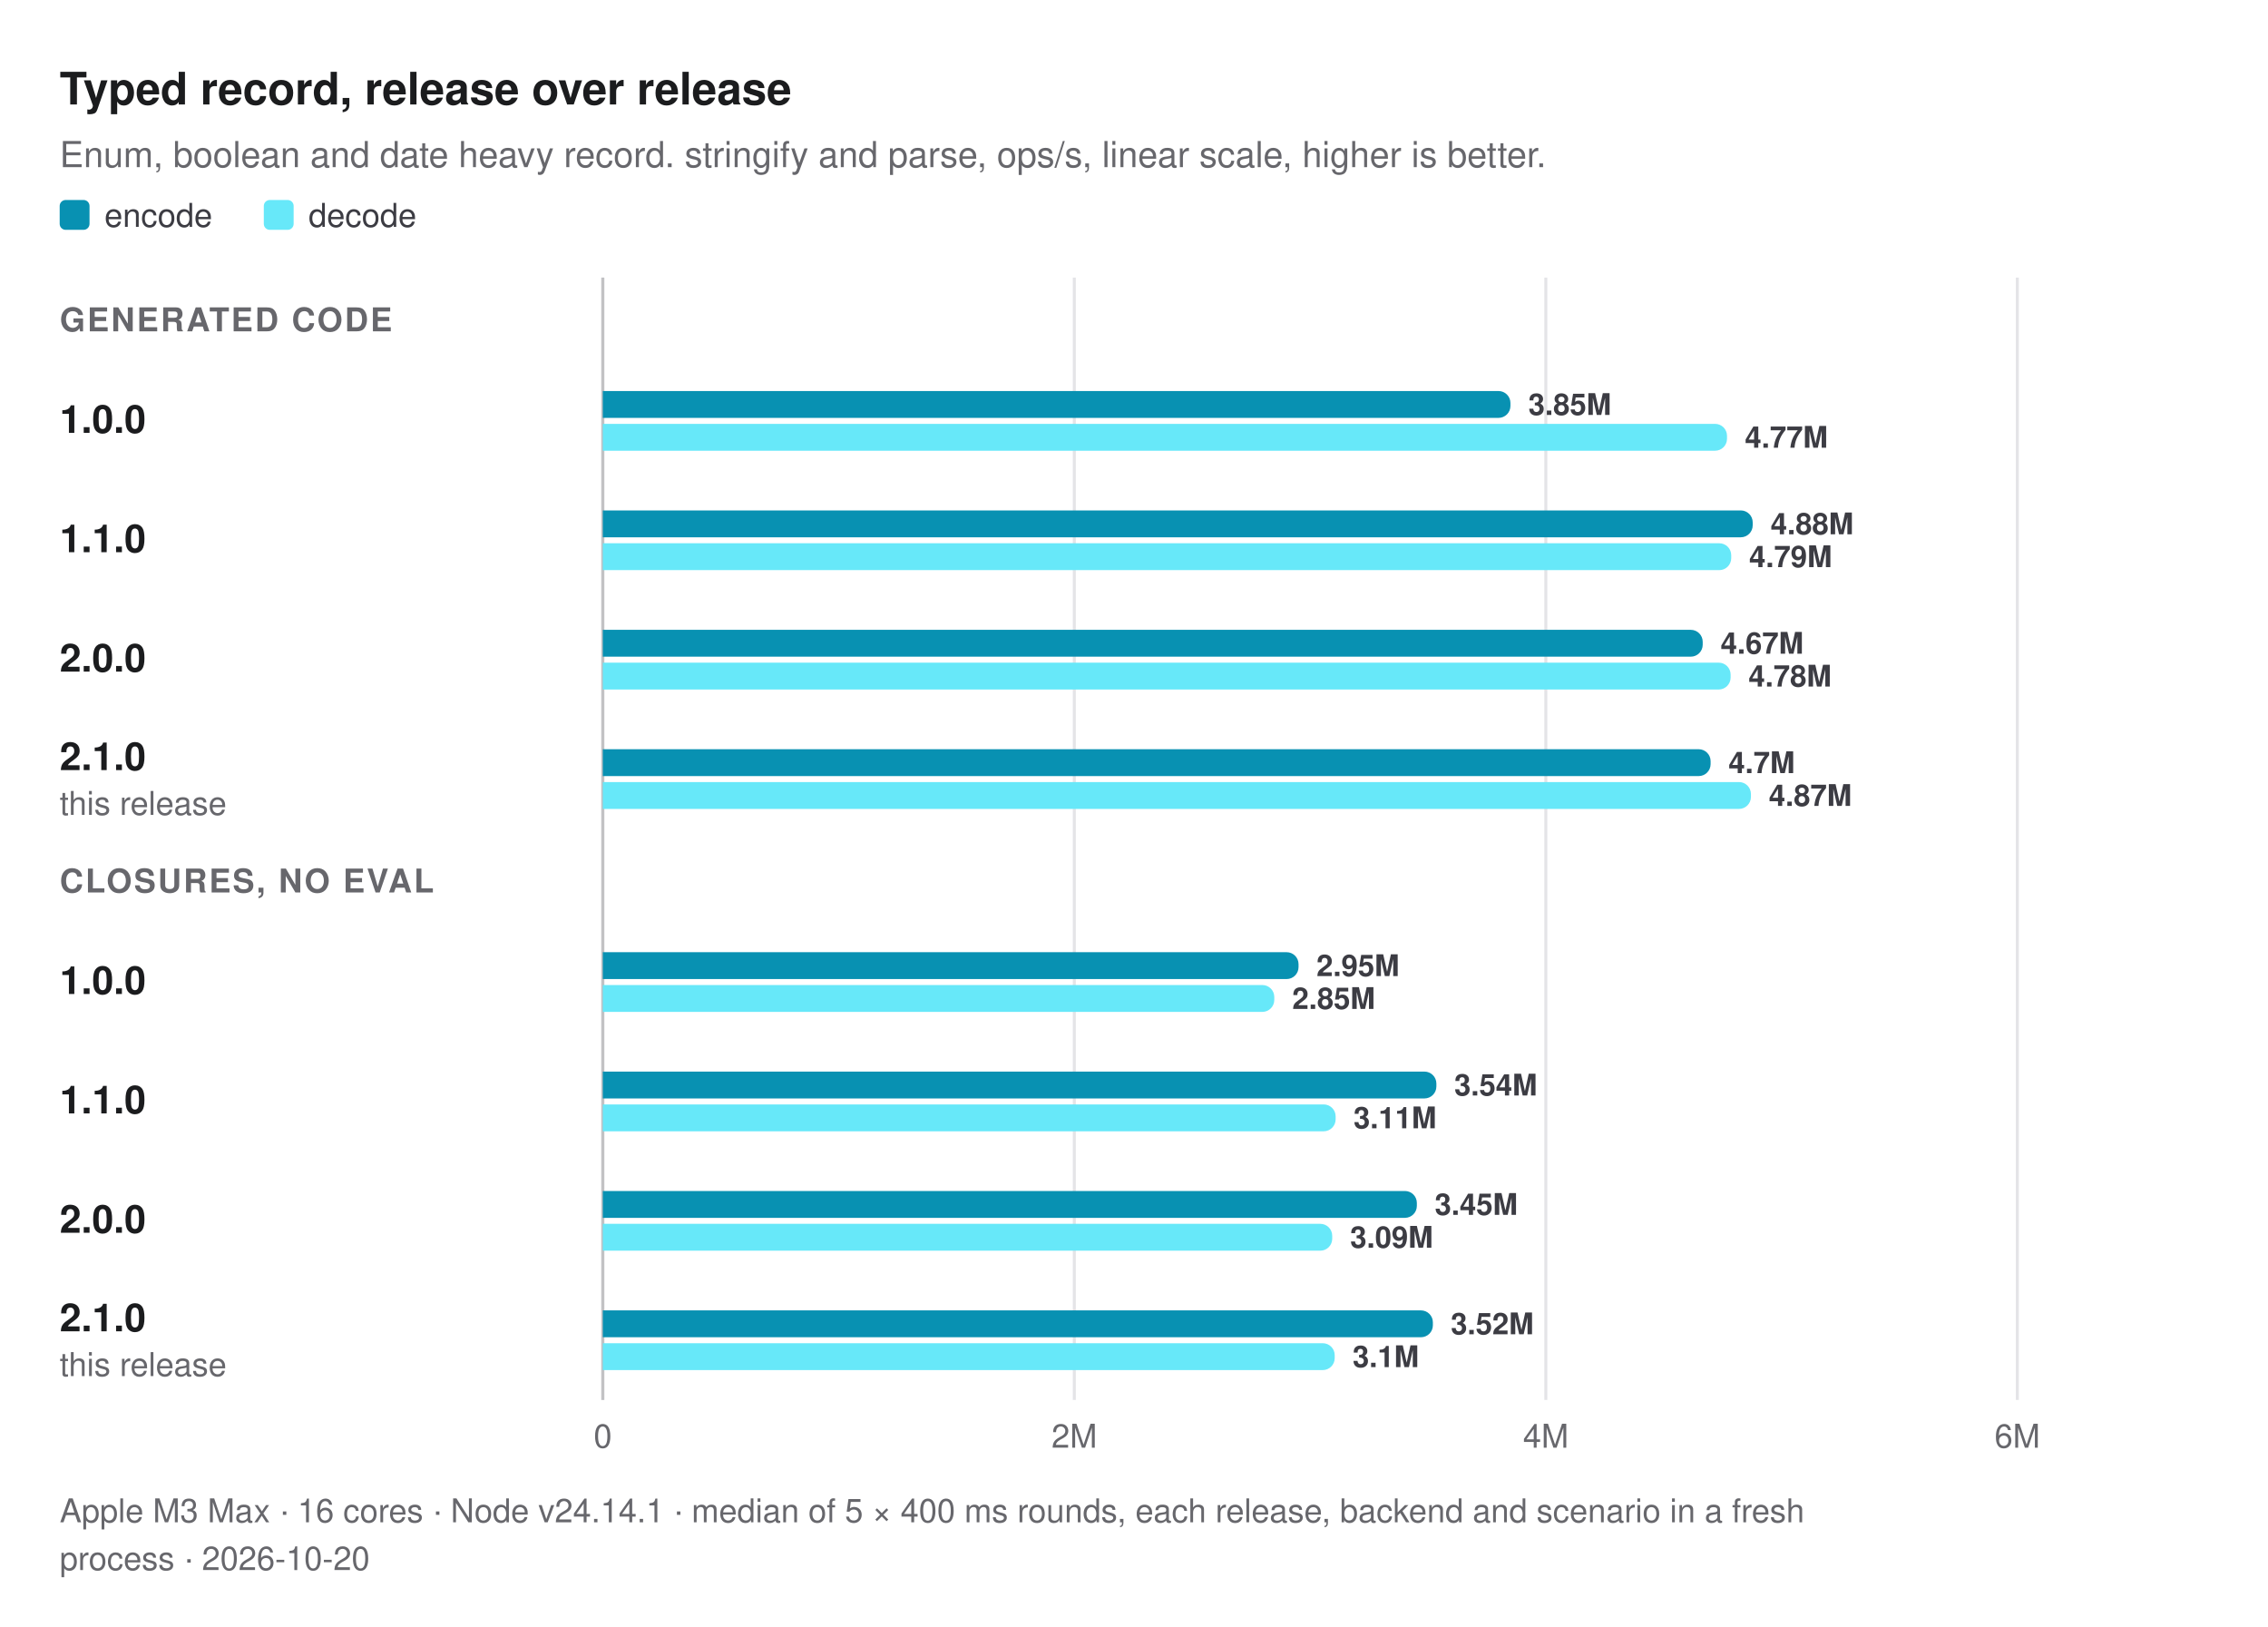
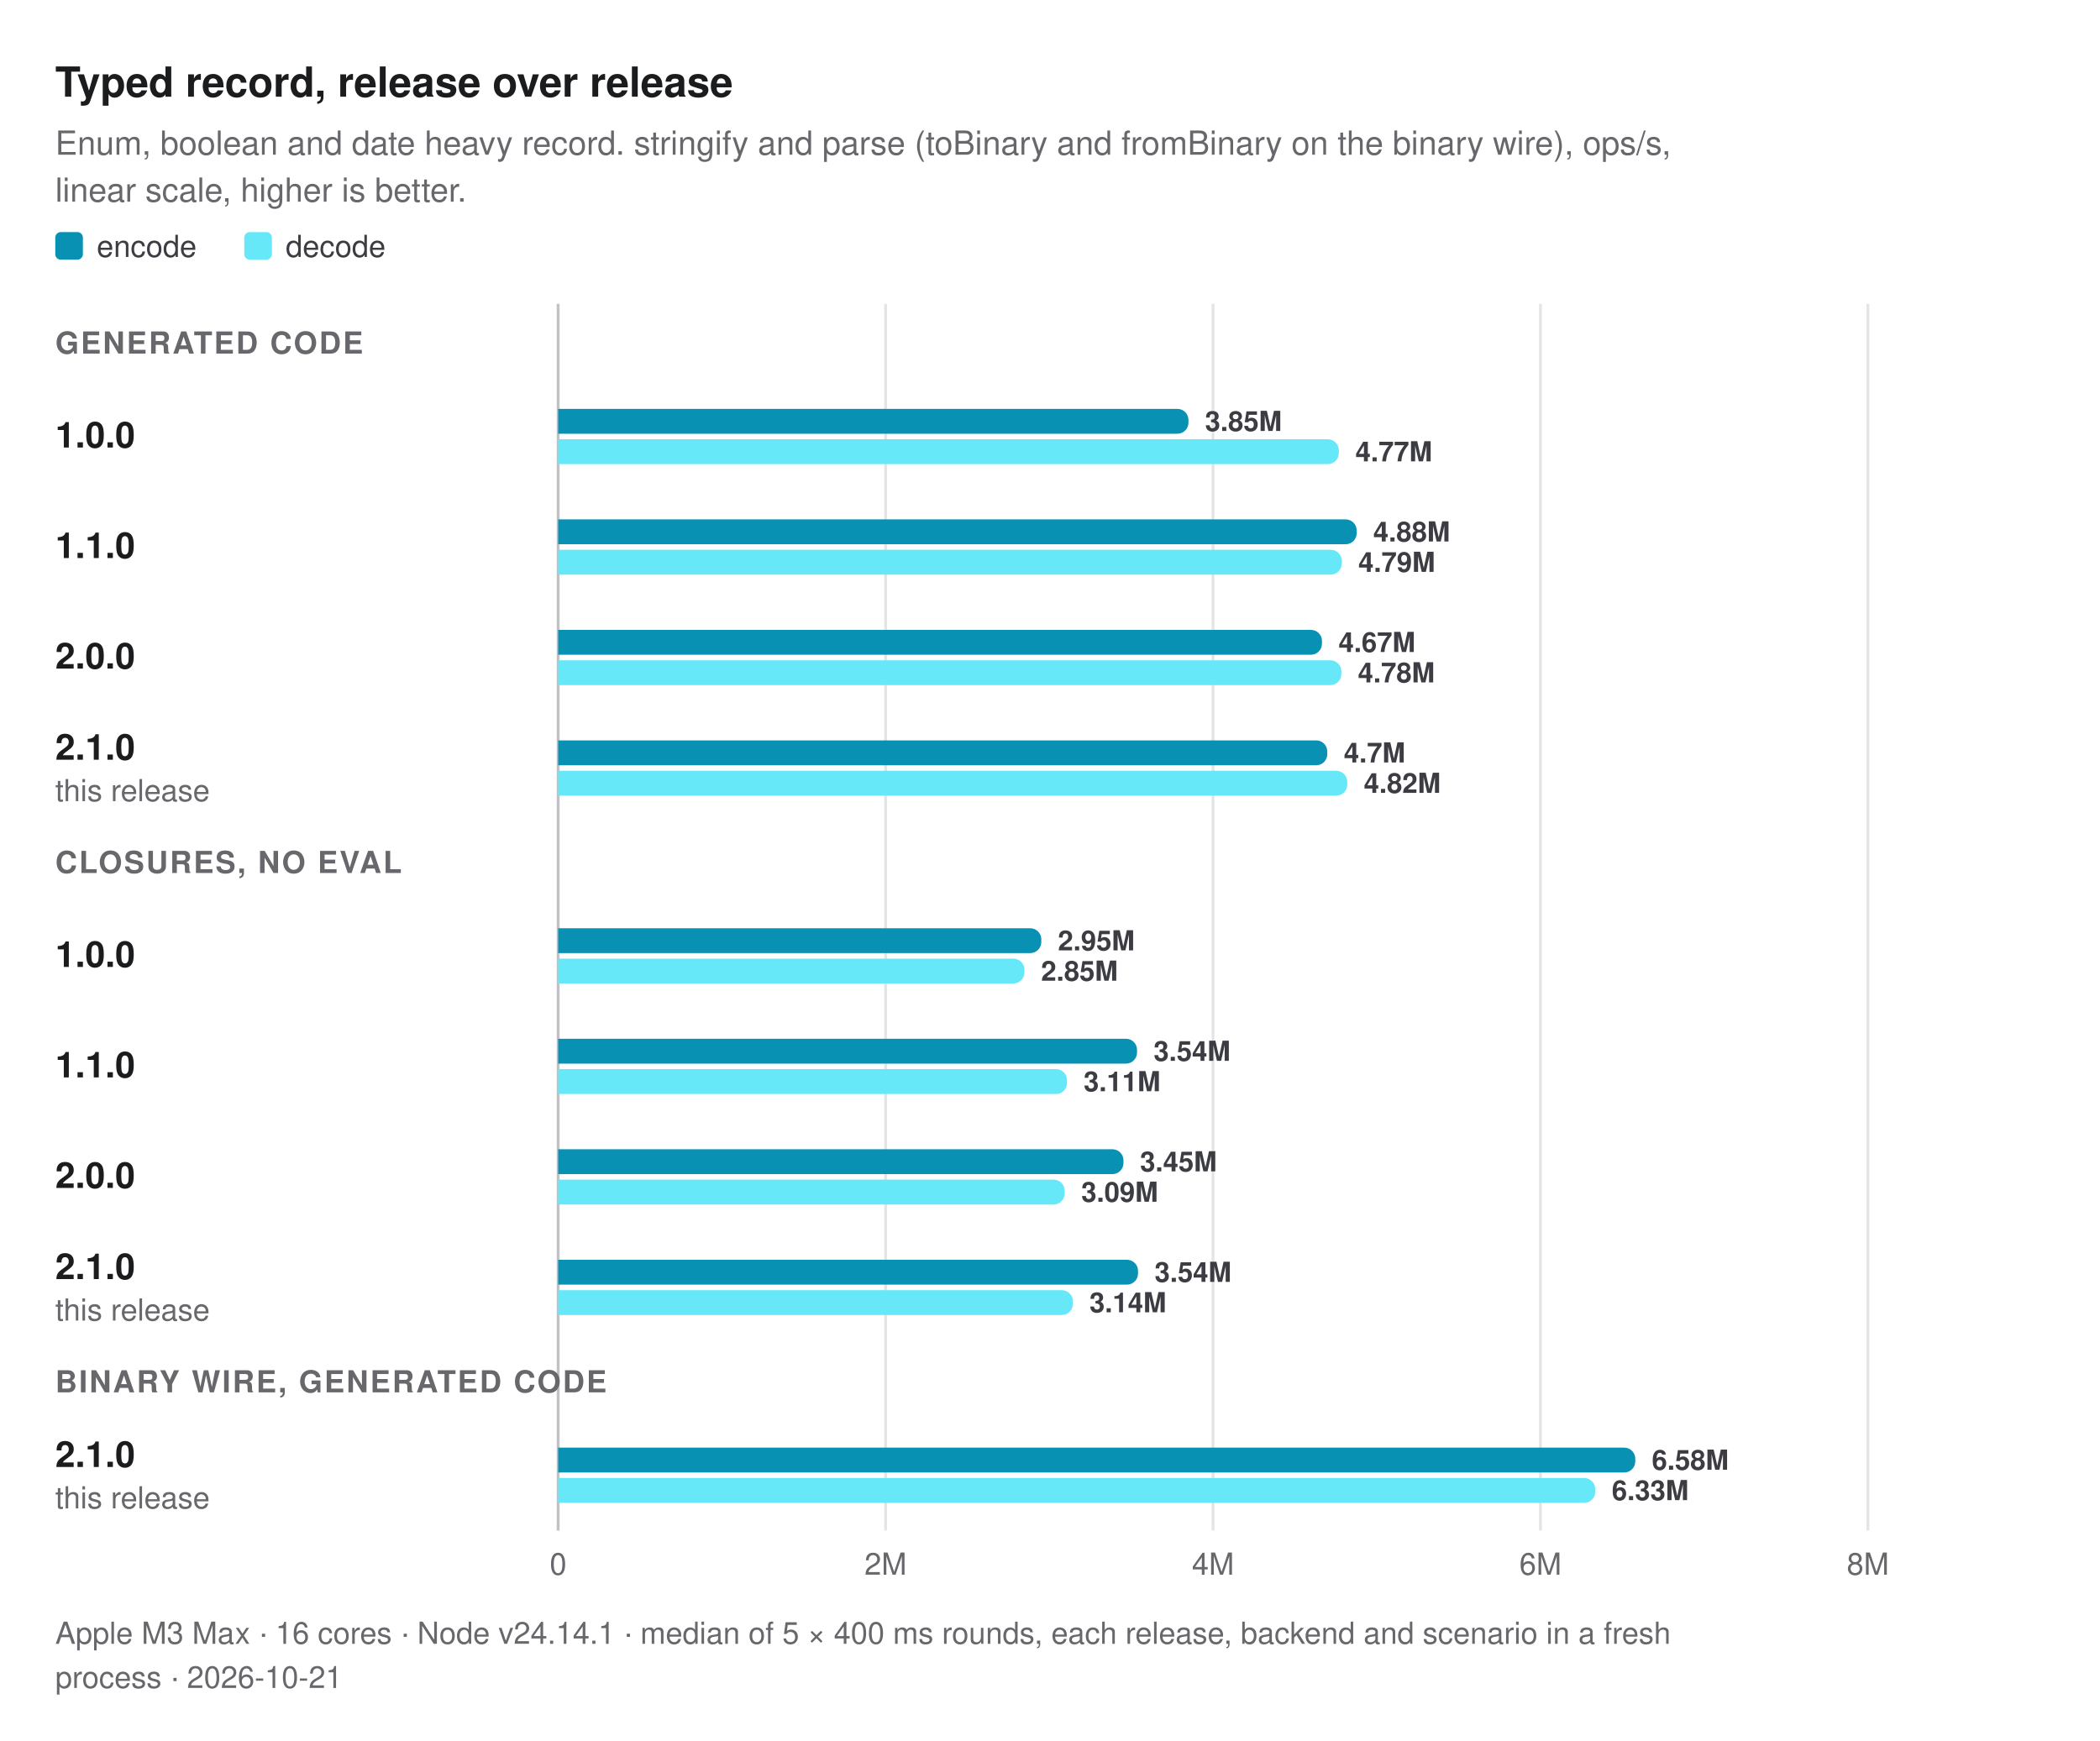
- <svg xmlns="http://www.w3.org/2000/svg" width="760" height="545" viewBox="0 0 760 545" role="img" aria-label="Typed record, release over release. Enum, boolean and date heavy record. stringify and parse, ops/s, linear scale, higher is better.">
+ <svg xmlns="http://www.w3.org/2000/svg" width="760" height="630" viewBox="0 0 760 630" role="img" aria-label="Typed record, release over release. Enum, boolean and date heavy record. stringify and parse (toBinary and fromBinary on the binary wire), ops/s, linear scale, higher is better.">
  <style>
  text { font-family: -apple-system, BlinkMacSystemFont, "Segoe UI", Helvetica, Arial, sans-serif; }
  .title { font-size: 15px; font-weight: 700; fill: #1b1c1e; }
  .subtitle, .caption { font-size: 12px; fill: #67676c; }
  .caption { font-size: 11px; }
  .group { font-size: 11px; font-weight: 600; letter-spacing: 0.06em; fill: #67676c; }
  .label { font-size: 13px; font-weight: 600; fill: #1b1c1e; }
  .label.primary, .label.secondary { font-weight: 700; }
  .sublabel { font-size: 11px; fill: #67676c; }
  .value { font-size: 12px; font-weight: 600; fill: #3c3c43; font-variant-numeric: tabular-nums; }
  .value.small { font-size: 10px; }
  .legend { font-size: 11px; fill: #3c3c43; }
  .tick { font-size: 11px; fill: #67676c; font-variant-numeric: tabular-nums; }
  .grid { stroke: #e4e4e7; stroke-width: 1; }
  .axis { stroke: #c2c2c4; stroke-width: 1; }
  .ref { stroke: #67676c; stroke-width: 1; stroke-dasharray: 3 3; }
  .bar { fill: #c9cad1; }
  .bar.primary { fill: #0891b2; }
  .bar.secondary { fill: #67e8f9; }
  @media (prefers-color-scheme: dark) {
    .title, .label { fill: #dfdfd6; }
    .subtitle, .caption, .group, .sublabel, .tick { fill: #98989f; }
    .value, .legend { fill: #c2c2c4; }
    .grid { stroke: #2e2e32; }
    .axis { stroke: #48484c; }
    .ref { stroke: #98989f; }
    .bar { fill: #4a4b53; }
    .bar.primary { fill: #22d3ee; }
    .bar.secondary { fill: #0e7490; }
  }
</style>
  <text class="title" x="20" y="35">Typed record, release over release</text>
-   <text class="subtitle" x="20" y="56">Enum, boolean and date heavy record. stringify and parse, ops/s, linear scale, higher is better.</text>
-   <rect class="bar primary" x="20" y="67" width="10" height="10" rx="2" />
-   <text class="legend" x="35" y="76">encode</text>
-   <rect class="bar secondary" x="88.4" y="67" width="10" height="10" rx="2" />
-   <text class="legend" x="103.4" y="76">decode</text>
-   <line class="grid" x1="202" y1="93" x2="202" y2="469" />
-   <text class="tick" x="202" y="485" text-anchor="middle">0</text>
-   <line class="grid" x1="360" y1="93" x2="360" y2="469" />
-   <text class="tick" x="360" y="485" text-anchor="middle">2M</text>
-   <line class="grid" x1="518" y1="93" x2="518" y2="469" />
-   <text class="tick" x="518" y="485" text-anchor="middle">4M</text>
-   <line class="grid" x1="676" y1="93" x2="676" y2="469" />
-   <text class="tick" x="676" y="485" text-anchor="middle">6M</text>
-   <line class="axis" x1="202" y1="93" x2="202" y2="469" />
-   <text class="group" x="20" y="111">GENERATED CODE</text>
+   <text class="subtitle" x="20" y="56">Enum, boolean and date heavy record. stringify and parse (toBinary and fromBinary on the binary wire), ops/s,</text>
+   <text class="subtitle" x="20" y="73">linear scale, higher is better.</text>
+   <rect class="bar primary" x="20" y="84" width="10" height="10" rx="2" />
+   <text class="legend" x="35" y="93">encode</text>
+   <rect class="bar secondary" x="88.4" y="84" width="10" height="10" rx="2" />
+   <text class="legend" x="103.4" y="93">decode</text>
+   <line class="grid" x1="202" y1="110" x2="202" y2="554" />
+   <text class="tick" x="202" y="570" text-anchor="middle">0</text>
+   <line class="grid" x1="320.5" y1="110" x2="320.5" y2="554" />
+   <text class="tick" x="320.5" y="570" text-anchor="middle">2M</text>
+   <line class="grid" x1="439" y1="110" x2="439" y2="554" />
+   <text class="tick" x="439" y="570" text-anchor="middle">4M</text>
+   <line class="grid" x1="557.5" y1="110" x2="557.5" y2="554" />
+   <text class="tick" x="557.5" y="570" text-anchor="middle">6M</text>
+   <line class="grid" x1="676" y1="110" x2="676" y2="554" />
+   <text class="tick" x="676" y="570" text-anchor="middle">8M</text>
+   <line class="axis" x1="202" y1="110" x2="202" y2="554" />
+   <text class="group" x="20" y="128">GENERATED CODE</text>
  <g>
-     <text class="label" x="20" y="145">1.0.0</text>
-     <path class="bar primary" d="M202,131H502.145A4,4 0 0 1 506.145,135V136A4,4 0 0 1 502.145,140H202Z" />
-     <text class="value small" x="512.145" y="139">3.85M</text>
-     <path class="bar secondary" d="M202,142H574.715A4,4 0 0 1 578.715,146V147A4,4 0 0 1 574.715,151H202Z" />
-     <text class="value small" x="584.715" y="150">4.77M</text>
+     <text class="label" x="20" y="162">1.0.0</text>
+     <path class="bar primary" d="M202,148H426.109A4,4 0 0 1 430.109,152V153A4,4 0 0 1 426.109,157H202Z" />
+     <text class="value small" x="436.109" y="156">3.85M</text>
+     <path class="bar secondary" d="M202,159H480.536A4,4 0 0 1 484.536,163V164A4,4 0 0 1 480.536,168H202Z" />
+     <text class="value small" x="490.536" y="167">4.77M</text>
  </g>
  <g>
-     <text class="label" x="20" y="185">1.1.0</text>
-     <path class="bar primary" d="M202,171H583.327A4,4 0 0 1 587.327,175V176A4,4 0 0 1 583.327,180H202Z" />
-     <text class="value small" x="593.327" y="179">4.88M</text>
-     <path class="bar secondary" d="M202,182H576.128A4,4 0 0 1 580.128,186V187A4,4 0 0 1 576.128,191H202Z" />
-     <text class="value small" x="586.128" y="190">4.79M</text>
+     <text class="label" x="20" y="202">1.1.0</text>
+     <path class="bar primary" d="M202,188H486.995A4,4 0 0 1 490.995,192V193A4,4 0 0 1 486.995,197H202Z" />
+     <text class="value small" x="496.995" y="196">4.88M</text>
+     <path class="bar secondary" d="M202,199H481.596A4,4 0 0 1 485.596,203V204A4,4 0 0 1 481.596,208H202Z" />
+     <text class="value small" x="491.596" y="207">4.79M</text>
  </g>
  <g>
-     <text class="label" x="20" y="225">2.0.0</text>
-     <path class="bar primary" d="M202,211H566.572A4,4 0 0 1 570.572,215V216A4,4 0 0 1 566.572,220H202Z" />
-     <text class="value small" x="576.572" y="219">4.67M</text>
-     <path class="bar secondary" d="M202,222H575.928A4,4 0 0 1 579.928,226V227A4,4 0 0 1 575.928,231H202Z" />
-     <text class="value small" x="585.928" y="230">4.78M</text>
+     <text class="label" x="20" y="242">2.0.0</text>
+     <path class="bar primary" d="M202,228H474.429A4,4 0 0 1 478.429,232V233A4,4 0 0 1 474.429,237H202Z" />
+     <text class="value small" x="484.429" y="236">4.67M</text>
+     <path class="bar secondary" d="M202,239H481.446A4,4 0 0 1 485.446,243V244A4,4 0 0 1 481.446,248H202Z" />
+     <text class="value small" x="491.446" y="247">4.78M</text>
  </g>
  <g>
-     <text class="label" x="20" y="258">2.1.0</text>
-     <text class="sublabel" x="20" y="273">this release</text>
-     <path class="bar primary" d="M202,251H569.22A4,4 0 0 1 573.22,255V256A4,4 0 0 1 569.22,260H202Z" />
-     <text class="value small" x="579.22" y="259">4.7M</text>
-     <path class="bar secondary" d="M202,262H582.732A4,4 0 0 1 586.732,266V267A4,4 0 0 1 582.732,271H202Z" />
-     <text class="value small" x="592.732" y="270">4.87M</text>
+     <text class="label" x="20" y="275">2.1.0</text>
+     <text class="sublabel" x="20" y="290">this release</text>
+     <path class="bar primary" d="M202,268H476.349A4,4 0 0 1 480.349,272V273A4,4 0 0 1 476.349,277H202Z" />
+     <text class="value small" x="486.349" y="276">4.7M</text>
+     <path class="bar secondary" d="M202,279H483.585A4,4 0 0 1 487.585,283V284A4,4 0 0 1 483.585,288H202Z" />
+     <text class="value small" x="493.585" y="287">4.82M</text>
  </g>
-   <text class="group" x="20" y="299">CLOSURES, NO EVAL</text>
+   <text class="group" x="20" y="316">CLOSURES, NO EVAL</text>
  <g>
-     <text class="label" x="20" y="333">1.0.0</text>
-     <path class="bar primary" d="M202,319H431.138A4,4 0 0 1 435.138,323V324A4,4 0 0 1 431.138,328H202Z" />
-     <text class="value small" x="441.138" y="327">2.95M</text>
-     <path class="bar secondary" d="M202,330H423.01A4,4 0 0 1 427.01,334V335A4,4 0 0 1 423.01,339H202Z" />
-     <text class="value small" x="433.01" y="338">2.85M</text>
+     <text class="label" x="20" y="350">1.0.0</text>
+     <path class="bar primary" d="M202,336H372.853A4,4 0 0 1 376.853,340V341A4,4 0 0 1 372.853,345H202Z" />
+     <text class="value small" x="382.853" y="344">2.95M</text>
+     <path class="bar secondary" d="M202,347H366.757A4,4 0 0 1 370.757,351V352A4,4 0 0 1 366.757,356H202Z" />
+     <text class="value small" x="376.757" y="355">2.85M</text>
  </g>
  <g>
-     <text class="label" x="20" y="373">1.1.0</text>
-     <path class="bar primary" d="M202,359H477.326A4,4 0 0 1 481.326,363V364A4,4 0 0 1 477.326,368H202Z" />
-     <text class="value small" x="487.326" y="367">3.54M</text>
-     <path class="bar secondary" d="M202,370H443.567A4,4 0 0 1 447.567,374V375A4,4 0 0 1 443.567,379H202Z" />
-     <text class="value small" x="453.567" y="378">3.11M</text>
+     <text class="label" x="20" y="390">1.1.0</text>
+     <path class="bar primary" d="M202,376H407.495A4,4 0 0 1 411.495,380V381A4,4 0 0 1 407.495,385H202Z" />
+     <text class="value small" x="417.495" y="384">3.54M</text>
+     <path class="bar secondary" d="M202,387H382.176A4,4 0 0 1 386.176,391V392A4,4 0 0 1 382.176,396H202Z" />
+     <text class="value small" x="392.176" y="395">3.11M</text>
  </g>
  <g>
-     <text class="label" x="20" y="413">2.0.0</text>
-     <path class="bar primary" d="M202,399H470.783A4,4 0 0 1 474.783,403V404A4,4 0 0 1 470.783,408H202Z" />
-     <text class="value small" x="480.783" y="407">3.45M</text>
-     <path class="bar secondary" d="M202,410H442.421A4,4 0 0 1 446.421,414V415A4,4 0 0 1 442.421,419H202Z" />
-     <text class="value small" x="452.421" y="418">3.09M</text>
+     <text class="label" x="20" y="430">2.0.0</text>
+     <path class="bar primary" d="M202,416H402.587A4,4 0 0 1 406.587,420V421A4,4 0 0 1 402.587,425H202Z" />
+     <text class="value small" x="412.587" y="424">3.45M</text>
+     <path class="bar secondary" d="M202,427H381.316A4,4 0 0 1 385.316,431V432A4,4 0 0 1 381.316,436H202Z" />
+     <text class="value small" x="391.316" y="435">3.09M</text>
  </g>
  <g>
-     <text class="label" x="20" y="446">2.1.0</text>
-     <text class="sublabel" x="20" y="461">this release</text>
-     <path class="bar primary" d="M202,439H476.154A4,4 0 0 1 480.154,443V444A4,4 0 0 1 476.154,448H202Z" />
-     <text class="value small" x="486.154" y="447">3.52M</text>
-     <path class="bar secondary" d="M202,450H443.254A4,4 0 0 1 447.254,454V455A4,4 0 0 1 443.254,459H202Z" />
-     <text class="value small" x="453.254" y="458">3.1M</text>
+     <text class="label" x="20" y="463">2.1.0</text>
+     <text class="sublabel" x="20" y="478">this release</text>
+     <path class="bar primary" d="M202,456H407.853A4,4 0 0 1 411.853,460V461A4,4 0 0 1 407.853,465H202Z" />
+     <text class="value small" x="417.853" y="464">3.54M</text>
+     <path class="bar secondary" d="M202,467H384.289A4,4 0 0 1 388.289,471V472A4,4 0 0 1 384.289,476H202Z" />
+     <text class="value small" x="394.289" y="475">3.14M</text>
  </g>
-   <text class="caption" x="20" y="510">Apple M3 Max · 16 cores · Node v24.14.1 · median of 5 × 400 ms rounds, each release, backend and scenario in a fresh</text>
-   <text class="caption" x="20" y="526">process · 2026-10-20</text>
+   <text class="group" x="20" y="504">BINARY WIRE, GENERATED CODE</text>
+   <g>
+     <text class="label" x="20" y="531">2.1.0</text>
+     <text class="sublabel" x="20" y="546">this release</text>
+     <path class="bar primary" d="M202,524H587.817A4,4 0 0 1 591.817,528V529A4,4 0 0 1 587.817,533H202Z" />
+     <text class="value small" x="597.817" y="532">6.58M</text>
+     <path class="bar secondary" d="M202,535H573.329A4,4 0 0 1 577.329,539V540A4,4 0 0 1 573.329,544H202Z" />
+     <text class="value small" x="583.329" y="543">6.33M</text>
+   </g>
+   <text class="caption" x="20" y="595">Apple M3 Max · 16 cores · Node v24.14.1 · median of 5 × 400 ms rounds, each release, backend and scenario in a fresh</text>
+   <text class="caption" x="20" y="611">process · 2026-10-21</text>
</svg>
